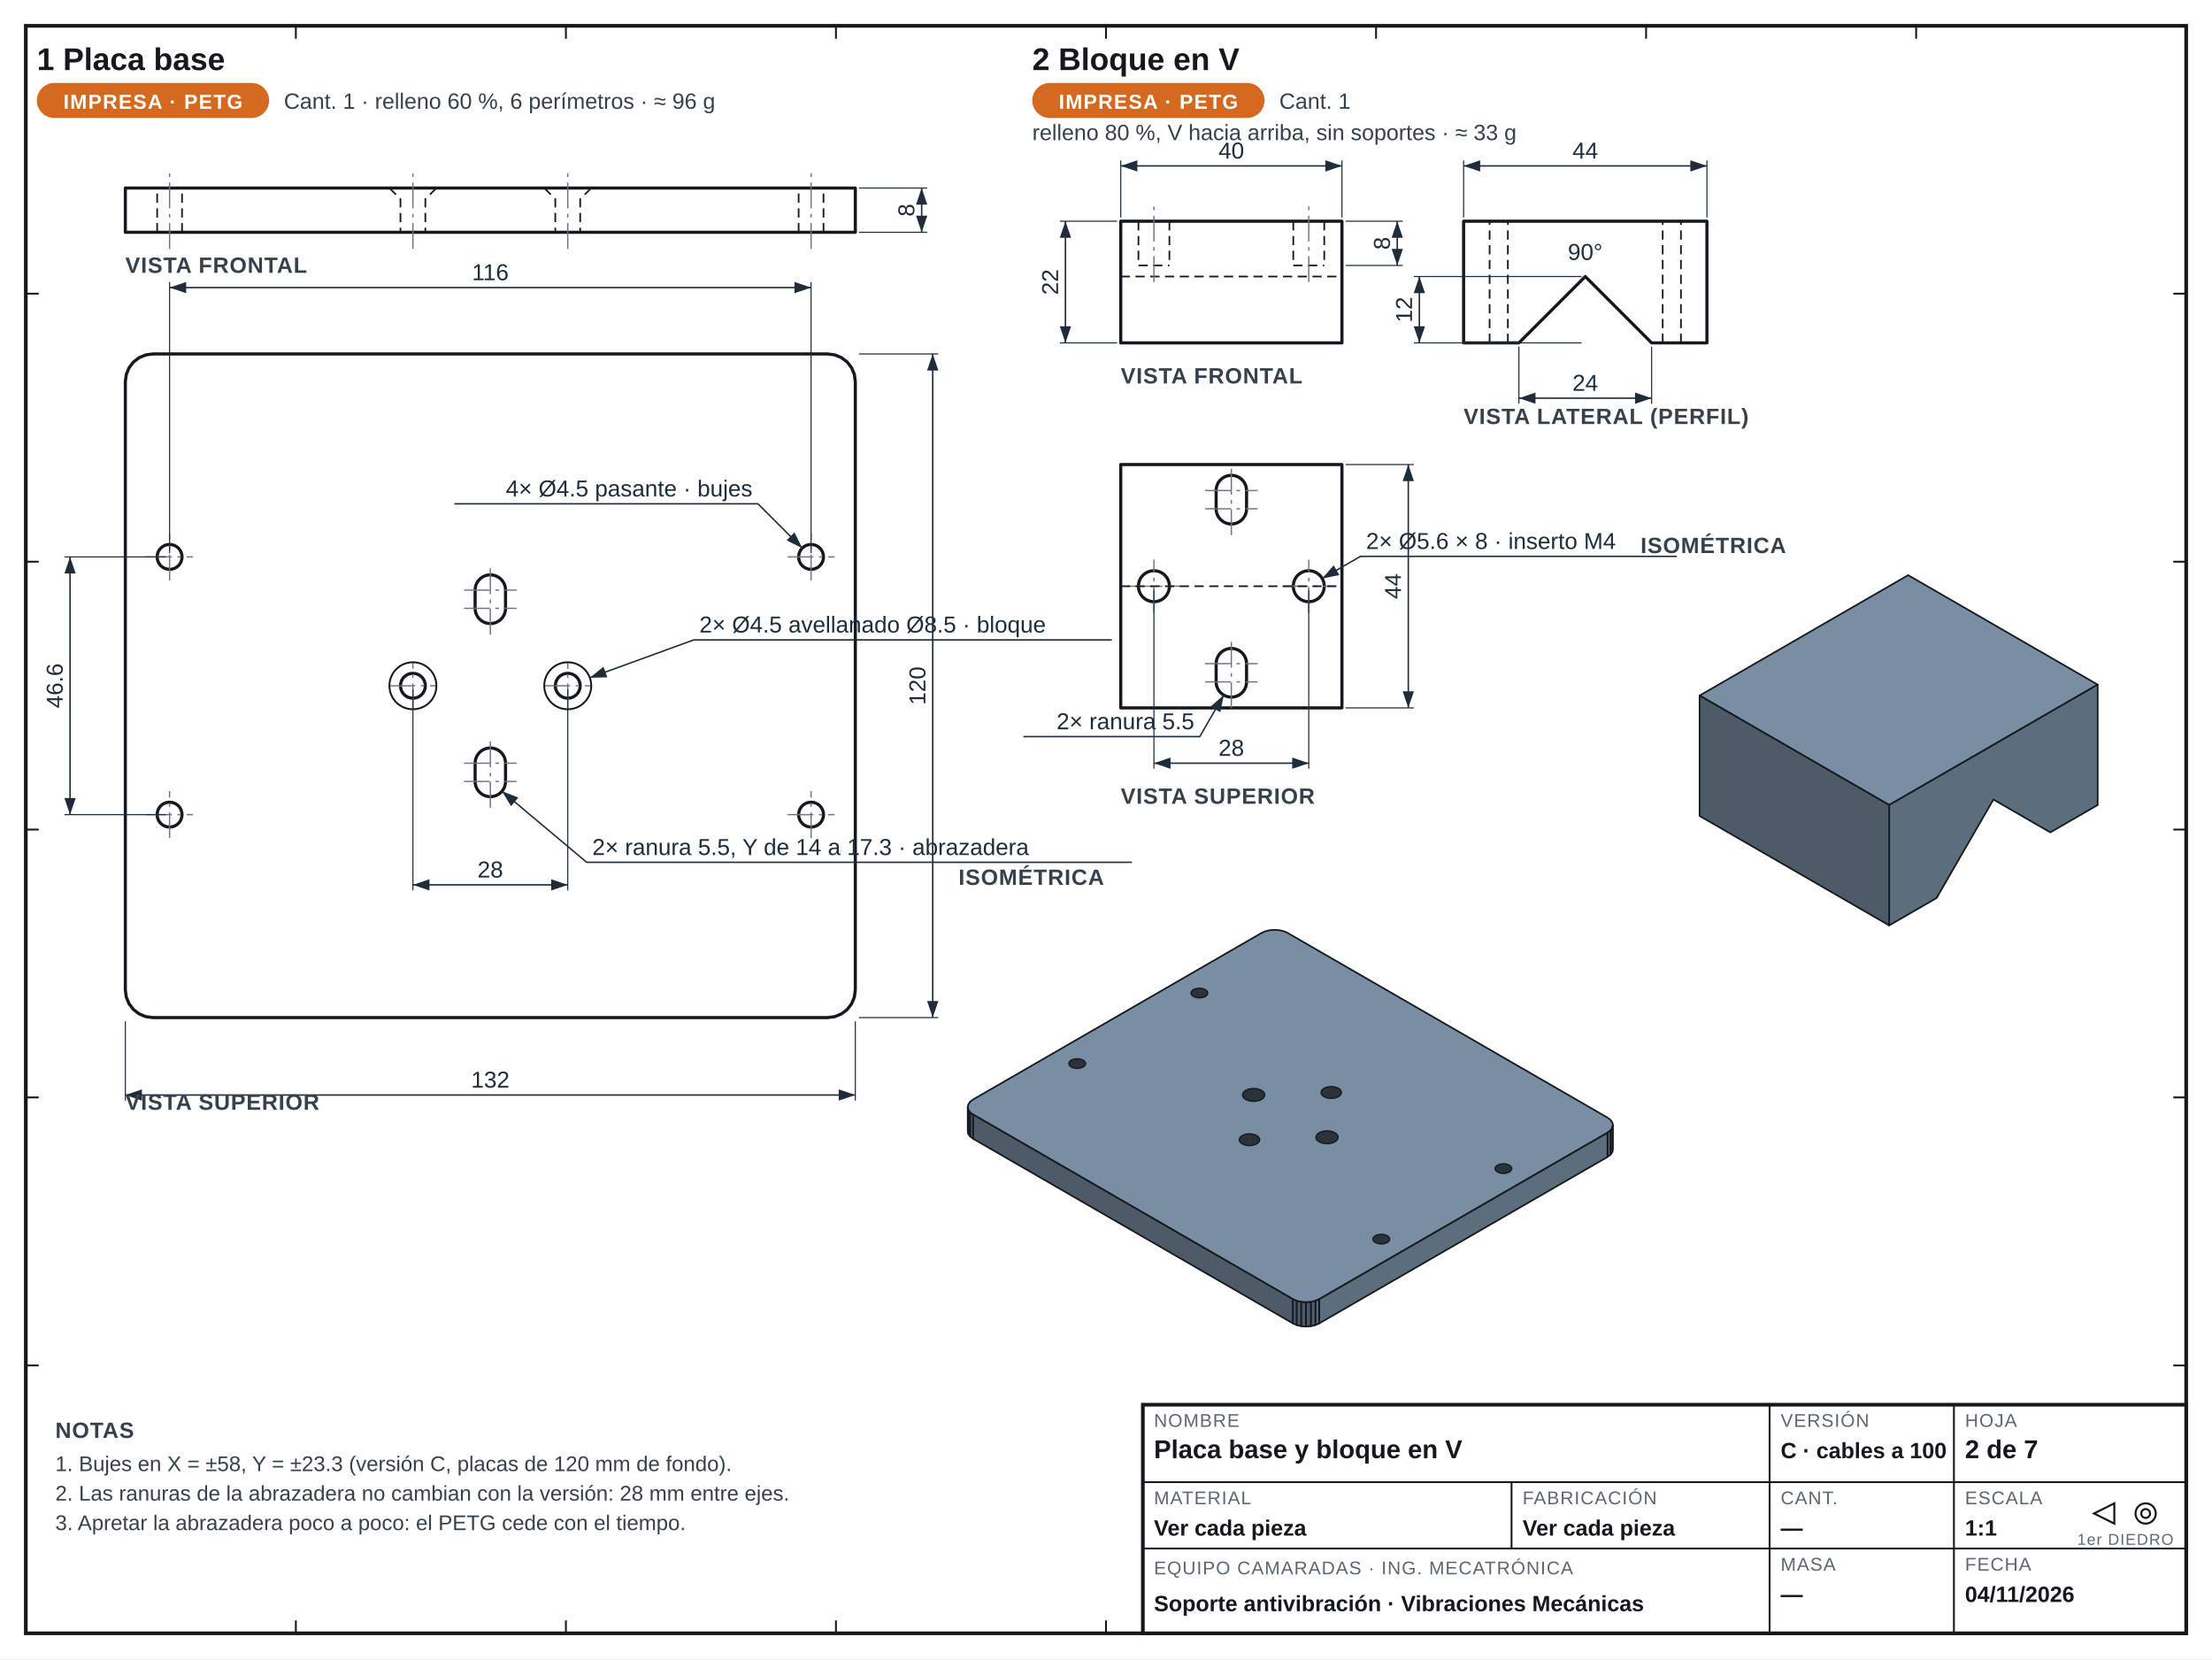
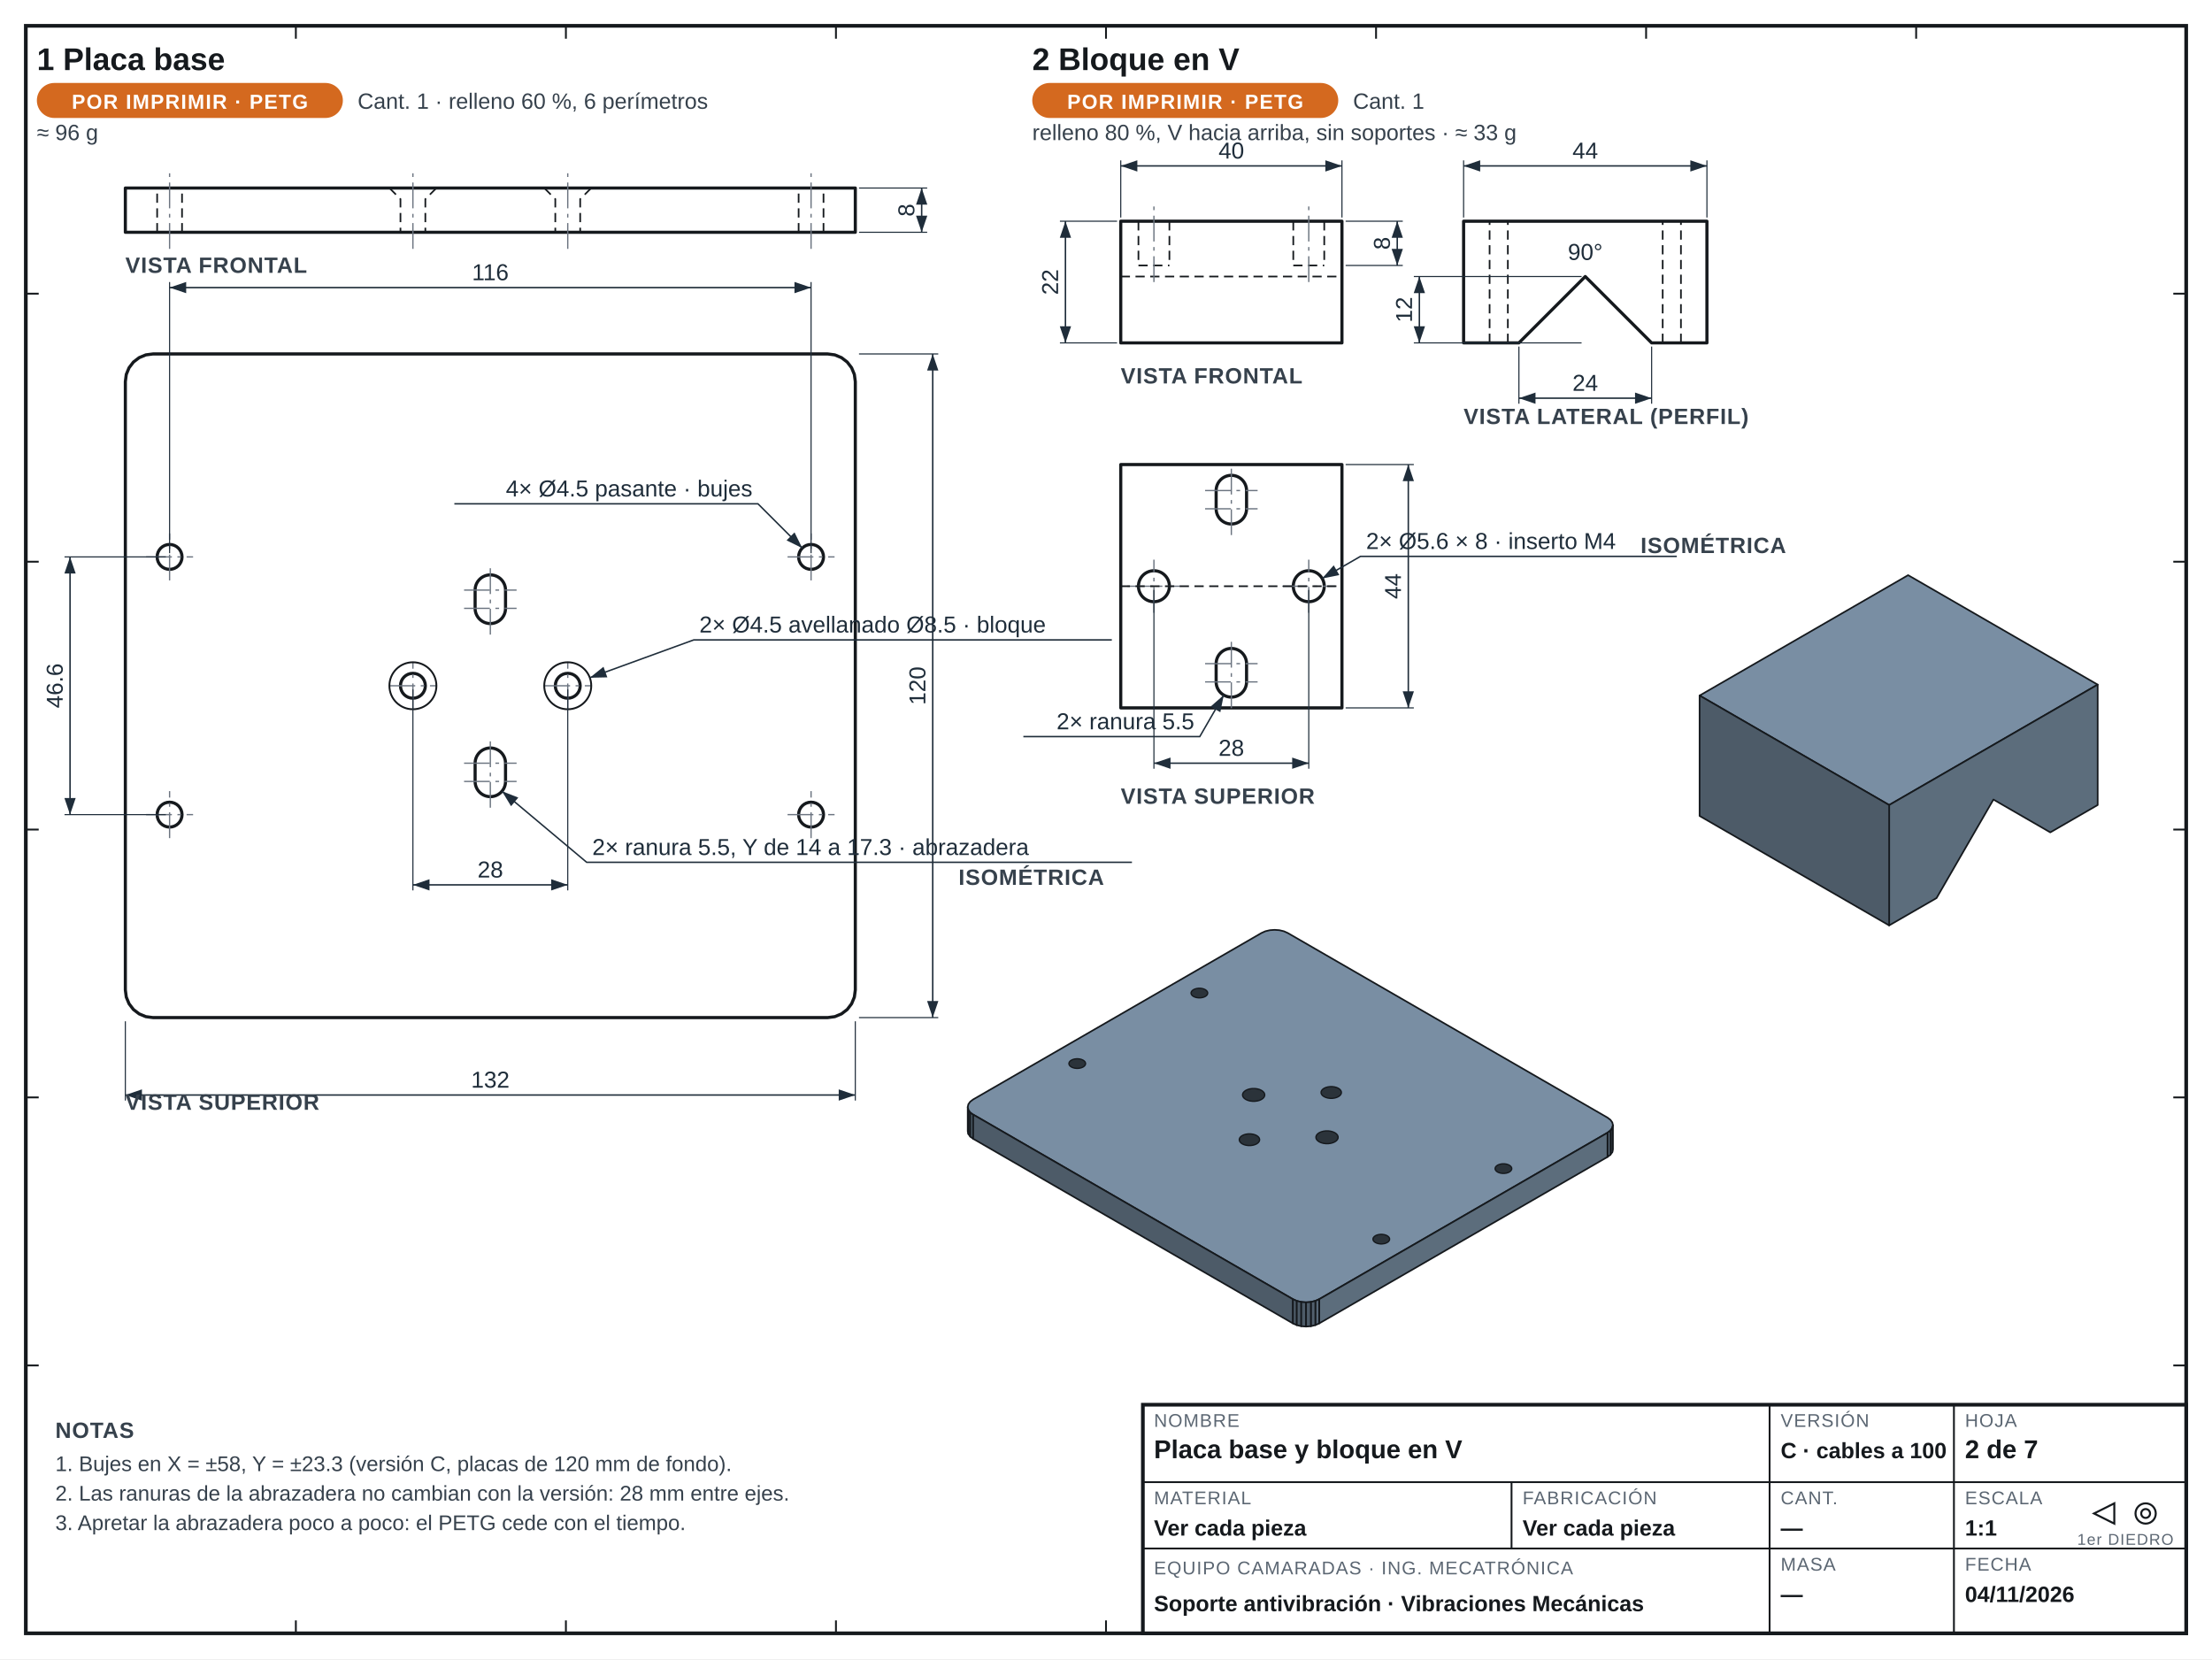
<svg xmlns="http://www.w3.org/2000/svg" viewBox="0 0 1200 900" width="1200" height="900">
  <style>
.o{fill:none;stroke:#15191d;stroke-width:1.7;stroke-linejoin:round;stroke-linecap:round}
.of{fill:#ffffff;stroke:#15191d;stroke-width:1.7;stroke-linejoin:round}
.t{fill:none;stroke:#15191d;stroke-width:1}
.h{fill:none;stroke:#15191d;stroke-width:0.9;stroke-dasharray:5 3}
.c{fill:none;stroke:#6b7480;stroke-width:0.7;stroke-dasharray:14 3 2 3}
.ph{fill:none;stroke:#7b8590;stroke-width:1;stroke-dasharray:7 4}
.d{fill:none;stroke:#1f2d3a;stroke-width:0.8}
.x{fill:none;stroke:#1f2d3a;stroke-width:0.6}
.sec{fill:url(#rayado);stroke:#15191d;stroke-width:1.5}
.rub{fill:#3a3f44;stroke:#15191d;stroke-width:1.3}
.stl{fill:#c9d0d6;stroke:#15191d;stroke-width:1.3}
text{font-family:'Century Gothic','Segoe UI',Arial,sans-serif;fill:#15191d}
.dt{font-size:12.5px;fill:#1f2d3a}
.nt{font-size:11.5px;fill:#36414c}
.vt{font-size:12px;font-weight:700;letter-spacing:.4px;fill:#36414c}
.hd{font-size:17px;font-weight:700}
.sb{font-size:12px;fill:#36414c}
.tb{font-size:10px;fill:#5b6672;letter-spacing:.5px}
.tv{font-size:14px;font-weight:700}
.tvs{font-size:12px;font-weight:600}
</style>
  <defs>
    <marker id="fl" viewBox="0 0 10 10" refX="10" refY="5" markerWidth="9" markerHeight="9" markerUnits="userSpaceOnUse" orient="auto-start-reverse">
      <path d="M0,1.6 L10,5 L0,8.4 z" fill="#1f2d3a" />
    </marker>
    <pattern id="rayado" width="6" height="6" patternUnits="userSpaceOnUse" patternTransform="rotate(45)">
      <rect width="6" height="6" fill="#fff" />
      <line x1="0" y1="0" x2="0" y2="6" stroke="#15191d" stroke-width="0.8" />
    </pattern>
  </defs>
  <rect x="0" y="0" width="1200" height="900" fill="#ffffff" />
  <rect x="14" y="14" width="1172" height="872" fill="none" stroke="#15191d" stroke-width="2" />
  <line x1="160.5" y1="14" x2="160.5" y2="21" stroke="#15191d" stroke-width="1" />
  <line x1="160.5" y1="886" x2="160.5" y2="879" stroke="#15191d" stroke-width="1" />
  <line x1="307.0" y1="14" x2="307.0" y2="21" stroke="#15191d" stroke-width="1" />
  <line x1="307.0" y1="886" x2="307.0" y2="879" stroke="#15191d" stroke-width="1" />
  <line x1="453.5" y1="14" x2="453.5" y2="21" stroke="#15191d" stroke-width="1" />
  <line x1="453.5" y1="886" x2="453.5" y2="879" stroke="#15191d" stroke-width="1" />
  <line x1="600.0" y1="14" x2="600.0" y2="21" stroke="#15191d" stroke-width="1" />
  <line x1="600.0" y1="886" x2="600.0" y2="879" stroke="#15191d" stroke-width="1" />
  <line x1="746.5" y1="14" x2="746.5" y2="21" stroke="#15191d" stroke-width="1" />
  <line x1="746.5" y1="886" x2="746.5" y2="879" stroke="#15191d" stroke-width="1" />
  <line x1="893.0" y1="14" x2="893.0" y2="21" stroke="#15191d" stroke-width="1" />
  <line x1="893.0" y1="886" x2="893.0" y2="879" stroke="#15191d" stroke-width="1" />
  <line x1="1039.5" y1="14" x2="1039.5" y2="21" stroke="#15191d" stroke-width="1" />
  <line x1="1039.5" y1="886" x2="1039.5" y2="879" stroke="#15191d" stroke-width="1" />
  <line x1="14" y1="159.3" x2="21" y2="159.3" stroke="#15191d" stroke-width="1" />
  <line x1="1186" y1="159.3" x2="1179" y2="159.3" stroke="#15191d" stroke-width="1" />
  <line x1="14" y1="304.7" x2="21" y2="304.7" stroke="#15191d" stroke-width="1" />
  <line x1="1186" y1="304.7" x2="1179" y2="304.7" stroke="#15191d" stroke-width="1" />
  <line x1="14" y1="450.0" x2="21" y2="450.0" stroke="#15191d" stroke-width="1" />
  <line x1="1186" y1="450.0" x2="1179" y2="450.0" stroke="#15191d" stroke-width="1" />
  <line x1="14" y1="595.3" x2="21" y2="595.3" stroke="#15191d" stroke-width="1" />
  <line x1="1186" y1="595.3" x2="1179" y2="595.3" stroke="#15191d" stroke-width="1" />
  <line x1="14" y1="740.7" x2="21" y2="740.7" stroke="#15191d" stroke-width="1" />
  <line x1="1186" y1="740.7" x2="1179" y2="740.7" stroke="#15191d" stroke-width="1" />
  <text x="20.0" y="38.0" class="hd" text-anchor="start">1  Placa base</text>
-   <rect x="20.0" y="45.0" width="126.0" height="19" rx="9.5" fill="#d4691f" />
-   <text x="83.0" y="59.0" style="font-size:11px;font-weight:700;fill:#fff;letter-spacing:.6px" text-anchor="middle">IMPRESA · PETG</text>
-   <text x="154.0" y="59.0" class="sb" text-anchor="start">Cant. 1 · relleno 60 %, 6 perímetros · ≈ 96 g</text>
+   <rect x="20.0" y="45.0" width="166.0" height="19" rx="9.5" fill="#d4691f" />
+   <text x="103.0" y="59.0" style="font-size:11px;font-weight:700;fill:#fff;letter-spacing:.6px" text-anchor="middle">POR IMPRIMIR · PETG</text>
+   <text x="194.0" y="59.0" class="sb" text-anchor="start">Cant. 1 · relleno 60 %, 6 perímetros</text>
+   <text x="20.0" y="76.0" class="sb" text-anchor="start">≈ 96 g</text>
  <rect x="68.00" y="102.00" width="396.00" height="24.00" rx="0.00" class="o" />
  <line x1="85.25" y1="126.00" x2="85.25" y2="102.00" class="h" />
  <line x1="98.75" y1="126.00" x2="98.75" y2="102.00" class="h" />
  <line x1="92.00" y1="135.00" x2="92.00" y2="93.00" class="c" />
  <line x1="433.25" y1="126.00" x2="433.25" y2="102.00" class="h" />
  <line x1="446.75" y1="126.00" x2="446.75" y2="102.00" class="h" />
  <line x1="440.00" y1="135.00" x2="440.00" y2="93.00" class="c" />
  <polyline points="211.25,102.00 217.25,108.00 217.25,126.00" class="h" />
  <polyline points="236.75,102.00 230.75,108.00 230.75,126.00" class="h" />
  <line x1="224.00" y1="135.00" x2="224.00" y2="93.00" class="c" />
  <polyline points="295.25,102.00 301.25,108.00 301.25,126.00" class="h" />
  <polyline points="320.75,102.00 314.75,108.00 314.75,126.00" class="h" />
  <line x1="308.00" y1="135.00" x2="308.00" y2="93.00" class="c" />
  <line x1="466.00" y1="126.00" x2="503.00" y2="126.00" class="x" />
  <line x1="466.00" y1="102.00" x2="503.00" y2="102.00" class="x" />
  <line x1="500.00" y1="126.00" x2="500.00" y2="102.00" class="d" marker-start="url(#fl)" marker-end="url(#fl)" />
  <text x="496.0" y="114.0" class="dt" text-anchor="middle" transform="rotate(-90 496.0 114.0)">8</text>
  <text x="68.0" y="148.0" class="vt" text-anchor="start">VISTA FRONTAL</text>
  <polygon points="464.00,207.00 463.49,203.12 461.99,199.50 459.61,196.39 456.50,194.01 452.88,192.51 449.00,192.00 83.00,192.00 79.12,192.51 75.50,194.01 72.39,196.39 70.01,199.50 68.51,203.12 68.00,207.00 68.00,537.00 68.51,540.88 70.01,544.50 72.39,547.61 75.50,549.99 79.12,551.49 83.00,552.00 449.00,552.00 452.88,551.49 456.50,549.99 459.61,547.61 461.99,544.50 463.49,540.88 464.00,537.00" class="o" />
  <circle cx="92.00" cy="441.90" r="6.75" class="o" />
  <line x1="79.25" y1="441.90" x2="104.75" y2="441.90" class="c" />
  <line x1="92.00" y1="454.65" x2="92.00" y2="429.15" class="c" />
  <circle cx="92.00" cy="302.10" r="6.75" class="o" />
  <line x1="79.25" y1="302.10" x2="104.75" y2="302.10" class="c" />
  <line x1="92.00" y1="314.85" x2="92.00" y2="289.35" class="c" />
  <circle cx="440.00" cy="441.90" r="6.75" class="o" />
  <line x1="427.25" y1="441.90" x2="452.75" y2="441.90" class="c" />
  <line x1="440.00" y1="454.65" x2="440.00" y2="429.15" class="c" />
  <circle cx="440.00" cy="302.10" r="6.75" class="o" />
  <line x1="427.25" y1="302.10" x2="452.75" y2="302.10" class="c" />
  <line x1="440.00" y1="314.85" x2="440.00" y2="289.35" class="c" />
  <circle cx="224.00" cy="372.00" r="6.75" class="o" />
  <line x1="211.25" y1="372.00" x2="236.75" y2="372.00" class="c" />
  <line x1="224.00" y1="384.75" x2="224.00" y2="359.25" class="c" />
  <circle cx="224.00" cy="372.00" r="12.75" class="t" />
  <circle cx="308.00" cy="372.00" r="6.75" class="o" />
  <line x1="295.25" y1="372.00" x2="320.75" y2="372.00" class="c" />
  <line x1="308.00" y1="384.75" x2="308.00" y2="359.25" class="c" />
  <circle cx="308.00" cy="372.00" r="12.75" class="t" />
  <path d="M274.25 330.00 L274.25 320.10 A8.25 8.25 0 0 0 257.75 320.10 L257.75 330.00 A8.25 8.25 0 0 0 274.25 330.00 Z" class="o" />
  <line x1="266.00" y1="344.25" x2="266.00" y2="305.85" class="c" />
  <line x1="251.75" y1="330.00" x2="280.25" y2="330.00" class="c" />
  <line x1="251.75" y1="320.10" x2="280.25" y2="320.10" class="c" />
  <path d="M257.75 414.00 L257.75 423.90 A8.25 8.25 0 0 0 274.25 423.90 L274.25 414.00 A8.25 8.25 0 0 0 257.75 414.00 Z" class="o" />
  <line x1="266.00" y1="438.15" x2="266.00" y2="399.75" class="c" />
  <line x1="251.75" y1="414.00" x2="280.25" y2="414.00" class="c" />
  <line x1="251.75" y1="423.90" x2="280.25" y2="423.90" class="c" />
  <line x1="92.00" y1="300.10" x2="92.00" y2="153.00" class="x" />
  <line x1="440.00" y1="300.10" x2="440.00" y2="153.00" class="x" />
  <line x1="92.00" y1="156.00" x2="440.00" y2="156.00" class="d" marker-start="url(#fl)" marker-end="url(#fl)" />
  <text x="266.0" y="152.0" class="dt" text-anchor="middle">116</text>
  <line x1="68.00" y1="554.00" x2="68.00" y2="597.00" class="x" />
  <line x1="464.00" y1="554.00" x2="464.00" y2="597.00" class="x" />
  <line x1="68.00" y1="594.00" x2="464.00" y2="594.00" class="d" marker-start="url(#fl)" marker-end="url(#fl)" />
  <text x="266.0" y="590.0" class="dt" text-anchor="middle">132</text>
  <line x1="90.00" y1="441.90" x2="35.00" y2="441.90" class="x" />
  <line x1="90.00" y1="302.10" x2="35.00" y2="302.10" class="x" />
  <line x1="38.00" y1="441.90" x2="38.00" y2="302.10" class="d" marker-start="url(#fl)" marker-end="url(#fl)" />
  <text x="34.0" y="372.0" class="dt" text-anchor="middle" transform="rotate(-90 34.0 372.0)">46.6</text>
  <line x1="466.00" y1="552.00" x2="509.00" y2="552.00" class="x" />
  <line x1="466.00" y1="192.00" x2="509.00" y2="192.00" class="x" />
  <line x1="506.00" y1="552.00" x2="506.00" y2="192.00" class="d" marker-start="url(#fl)" marker-end="url(#fl)" />
  <text x="502.0" y="372.0" class="dt" text-anchor="middle" transform="rotate(-90 502.0 372.0)">120</text>
  <line x1="224.00" y1="374.00" x2="224.00" y2="483.00" class="x" />
  <line x1="308.00" y1="374.00" x2="308.00" y2="483.00" class="x" />
  <line x1="224.00" y1="480.00" x2="308.00" y2="480.00" class="d" marker-start="url(#fl)" marker-end="url(#fl)" />
  <text x="266.0" y="476.0" class="dt" text-anchor="middle">28</text>
  <polyline points="435.23,297.33 411.19,273.29 246.49,273.29" class="d" marker-start="url(#fl)" />
  <text x="408.2" y="269.3" class="dt" text-anchor="end">4× Ø4.5 pasante · bujes</text>
  <polyline points="319.98,367.64 376.36,347.12 603.16,347.12" class="d" marker-start="url(#fl)" />
  <text x="379.4" y="343.1" class="dt" text-anchor="start">2× Ø4.5 avellanado Ø8.5 · bloque</text>
  <polyline points="272.32,429.20 318.28,467.77 614.08,467.77" class="d" marker-start="url(#fl)" />
  <text x="321.3" y="463.8" class="dt" text-anchor="start">2× ranura 5.5, Y de 14 a 17.3 · abrazadera</text>
  <text x="68.0" y="602.0" class="vt" text-anchor="start">VISTA SUPERIOR</text>
  <text x="520.0" y="480.0" class="vt" text-anchor="start">ISOMÉTRICA</text>
  <g>
    <polygon points="525.00,613.64 525.34,615.14 525.34,602.01 525.00,600.51" fill="#4d5b68" stroke="#15191d" stroke-width="0.9" stroke-linejoin="round" />
    <polygon points="525.34,615.14 526.35,616.54 526.35,603.41 525.34,602.01" fill="#4d5b68" stroke="#15191d" stroke-width="0.9" stroke-linejoin="round" />
    <polygon points="526.35,616.54 527.94,617.75 527.94,604.61 526.35,603.41" fill="#4d5b68" stroke="#15191d" stroke-width="0.9" stroke-linejoin="round" />
    <polygon points="872.06,614.46 873.65,613.26 874.66,611.86 875.00,610.36 874.66,608.86 873.65,607.46 872.06,606.25 698.58,506.10 696.50,505.17 694.07,504.59 691.47,504.40 688.87,504.59 686.44,505.17 684.36,506.10 527.94,596.40 526.35,597.60 525.34,599.00 525.00,600.51 525.34,602.01 526.35,603.41 527.94,604.61 701.42,704.77 703.50,705.69 705.93,706.27 708.53,706.47 711.13,706.27 713.56,705.69 715.64,704.77" fill="#798ea3" stroke="#15191d" stroke-width="0.9" stroke-linejoin="round" />
    <polygon points="587.60,578.79 588.23,578.33 588.67,577.81 588.89,577.24 588.89,576.65 588.67,576.08 588.23,575.56 587.60,575.10 586.80,574.73 585.89,574.48 584.90,574.35 583.89,574.35 582.90,574.48 581.99,574.73 581.20,575.10 580.56,575.56 580.13,576.08 579.90,576.65 579.90,577.24 580.13,577.81 580.56,578.33 581.20,578.79 581.99,579.16 582.90,579.41 583.89,579.54 584.90,579.54 585.89,579.41 586.80,579.16" fill="#2b333a" stroke="#15191d" stroke-width="0.7" />
    <polygon points="653.86,540.54 654.49,540.08 654.93,539.55 655.15,538.98 655.15,538.40 654.93,537.83 654.49,537.30 653.86,536.84 653.07,536.48 652.15,536.22 651.17,536.09 650.15,536.09 649.16,536.22 648.25,536.48 647.46,536.84 646.83,537.30 646.39,537.83 646.16,538.40 646.16,538.98 646.39,539.55 646.83,540.08 647.46,540.54 648.25,540.90 649.16,541.15 650.15,541.28 651.17,541.28 652.15,541.15 653.07,540.90" fill="#2b333a" stroke="#15191d" stroke-width="0.7" />
    <polygon points="752.54,674.02 753.17,673.57 753.61,673.04 753.84,672.47 753.84,671.88 753.61,671.31 753.17,670.79 752.54,670.33 751.75,669.96 750.84,669.71 749.85,669.58 748.83,669.58 747.85,669.71 746.93,669.96 746.14,670.33 745.51,670.79 745.07,671.31 744.85,671.88 744.85,672.47 745.07,673.04 745.51,673.57 746.14,674.02 746.93,674.39 747.85,674.64 748.83,674.77 749.85,674.77 750.84,674.64 751.75,674.39" fill="#2b333a" stroke="#15191d" stroke-width="0.7" />
    <polygon points="818.80,635.77 819.44,635.31 819.87,634.78 820.10,634.21 820.10,633.63 819.87,633.06 819.44,632.53 818.80,632.07 818.01,631.71 817.10,631.45 816.11,631.32 815.10,631.32 814.11,631.45 813.20,631.71 812.40,632.07 811.77,632.53 811.33,633.06 811.11,633.63 811.11,634.21 811.33,634.78 811.77,635.31 812.40,635.77 813.20,636.13 814.11,636.39 815.10,636.52 816.11,636.52 817.10,636.39 818.01,636.13" fill="#2b333a" stroke="#15191d" stroke-width="0.7" />
    <polygon points="684.36,596.40 685.20,595.79 685.79,595.09 686.09,594.33 686.09,593.55 685.79,592.79 685.20,592.09 684.36,591.48 683.30,590.99 682.09,590.65 680.77,590.48 679.42,590.48 678.10,590.65 676.88,590.99 675.83,591.48 674.98,592.09 674.40,592.79 674.10,593.55 674.10,594.33 674.40,595.09 674.98,595.79 675.83,596.40 676.88,596.89 678.10,597.23 679.42,597.40 680.77,597.40 682.09,597.23 683.30,596.89" fill="#2b333a" stroke="#15191d" stroke-width="0.7" />
    <polygon points="724.17,619.39 725.02,618.78 725.60,618.08 725.90,617.32 725.90,616.54 725.60,615.78 725.02,615.07 724.17,614.46 723.12,613.98 721.90,613.64 720.58,613.46 719.23,613.46 717.91,613.64 716.70,613.98 715.64,614.46 714.80,615.07 714.21,615.78 713.91,616.54 713.91,617.32 714.21,618.08 714.80,618.78 715.64,619.39 716.70,619.87 717.91,620.21 719.23,620.39 720.58,620.39 721.90,620.21 723.12,619.87" fill="#2b333a" stroke="#15191d" stroke-width="0.7" />
    <polygon points="726.09,594.88 726.86,594.32 727.40,593.68 727.68,592.98 727.68,592.27 727.40,591.57 726.86,590.93 726.09,590.37 725.12,589.92 724.01,589.61 722.80,589.45 721.56,589.45 720.36,589.61 719.24,589.92 718.27,590.37 717.50,590.93 716.96,591.57 716.69,592.27 716.69,592.98 716.96,593.68 717.50,594.32 718.27,594.88 719.24,595.33 720.36,595.64 721.56,595.80 722.80,595.80 724.01,595.64 725.12,595.33" fill="#2b333a" stroke="#15191d" stroke-width="0.7" />
    <polygon points="681.73,620.50 682.50,619.94 683.04,619.29 683.31,618.60 683.31,617.88 683.04,617.18 682.50,616.54 681.73,615.98 680.76,615.54 679.64,615.23 678.44,615.07 677.20,615.07 675.99,615.23 674.88,615.54 673.91,615.98 673.14,616.54 672.60,617.18 672.32,617.88 672.32,618.60 672.60,619.29 673.14,619.94 673.91,620.50 674.88,620.94 675.99,621.25 677.20,621.41 678.44,621.41 679.64,621.25 680.76,620.94" fill="#2b333a" stroke="#15191d" stroke-width="0.7" />
    <polygon points="874.66,625.00 875.00,623.49 875.00,610.36 874.66,611.86" fill="#687a8c" stroke="#15191d" stroke-width="0.9" stroke-linejoin="round" />
    <polygon points="873.65,626.40 874.66,625.00 874.66,611.86 873.65,613.26" fill="#647687" stroke="#15191d" stroke-width="0.9" stroke-linejoin="round" />
    <polygon points="872.06,627.60 873.65,626.40 873.65,613.26 872.06,614.46" fill="#5f7080" stroke="#15191d" stroke-width="0.9" stroke-linejoin="round" />
    <polygon points="527.94,617.75 701.42,717.90 701.42,704.77 527.94,604.61" fill="#4d5b68" stroke="#15191d" stroke-width="0.9" stroke-linejoin="round" />
    <polygon points="715.64,717.90 872.06,627.60 872.06,614.46 715.64,704.77" fill="#5c6d7c" stroke="#15191d" stroke-width="0.9" stroke-linejoin="round" />
    <polygon points="701.42,717.90 703.50,718.83 703.50,705.69 701.42,704.77" fill="#4d5b68" stroke="#15191d" stroke-width="0.9" stroke-linejoin="round" />
    <polygon points="713.56,718.83 715.64,717.90 715.64,704.77 713.56,705.69" fill="#596978" stroke="#15191d" stroke-width="0.9" stroke-linejoin="round" />
    <polygon points="703.50,718.83 705.93,719.41 705.93,706.27 703.50,705.69" fill="#4d5b68" stroke="#15191d" stroke-width="0.9" stroke-linejoin="round" />
    <polygon points="711.13,719.41 713.56,718.83 713.56,705.69 711.13,706.27" fill="#52606e" stroke="#15191d" stroke-width="0.9" stroke-linejoin="round" />
    <polygon points="705.93,719.41 708.53,719.60 708.53,706.47 705.93,706.27" fill="#4d5b68" stroke="#15191d" stroke-width="0.9" stroke-linejoin="round" />
    <polygon points="708.53,719.60 711.13,719.41 711.13,706.27 708.53,706.47" fill="#4d5b68" stroke="#15191d" stroke-width="0.9" stroke-linejoin="round" />
  </g>
  <text x="560.0" y="38.0" class="hd" text-anchor="start">2  Bloque en V</text>
-   <rect x="560.0" y="45.0" width="126.0" height="19" rx="9.5" fill="#d4691f" />
-   <text x="623.0" y="59.0" style="font-size:11px;font-weight:700;fill:#fff;letter-spacing:.6px" text-anchor="middle">IMPRESA · PETG</text>
-   <text x="694.0" y="59.0" class="sb" text-anchor="start">Cant. 1</text>
+   <rect x="560.0" y="45.0" width="166.0" height="19" rx="9.5" fill="#d4691f" />
+   <text x="643.0" y="59.0" style="font-size:11px;font-weight:700;fill:#fff;letter-spacing:.6px" text-anchor="middle">POR IMPRIMIR · PETG</text>
+   <text x="734.0" y="59.0" class="sb" text-anchor="start">Cant. 1</text>
  <text x="560.0" y="76.0" class="sb" text-anchor="start">relleno 80 %, V hacia arriba, sin soportes · ≈ 33 g</text>
  <rect x="608.00" y="120.00" width="120.00" height="66.00" rx="0.00" class="o" />
  <line x1="608.00" y1="150.00" x2="728.00" y2="150.00" class="h" />
  <line x1="617.60" y1="120.00" x2="617.60" y2="144.00" class="h" />
  <line x1="634.40" y1="120.00" x2="634.40" y2="144.00" class="h" />
  <line x1="617.60" y1="144.00" x2="634.40" y2="144.00" class="h" />
  <line x1="626.00" y1="153.00" x2="626.00" y2="111.00" class="c" />
  <line x1="701.60" y1="120.00" x2="701.60" y2="144.00" class="h" />
  <line x1="718.40" y1="120.00" x2="718.40" y2="144.00" class="h" />
  <line x1="701.60" y1="144.00" x2="718.40" y2="144.00" class="h" />
  <line x1="710.00" y1="153.00" x2="710.00" y2="111.00" class="c" />
  <line x1="608.00" y1="118.00" x2="608.00" y2="87.00" class="x" />
  <line x1="728.00" y1="118.00" x2="728.00" y2="87.00" class="x" />
  <line x1="608.00" y1="90.00" x2="728.00" y2="90.00" class="d" marker-start="url(#fl)" marker-end="url(#fl)" />
  <text x="668.0" y="86.0" class="dt" text-anchor="middle">40</text>
  <line x1="606.00" y1="186.00" x2="575.00" y2="186.00" class="x" />
  <line x1="606.00" y1="120.00" x2="575.00" y2="120.00" class="x" />
  <line x1="578.00" y1="186.00" x2="578.00" y2="120.00" class="d" marker-start="url(#fl)" marker-end="url(#fl)" />
  <text x="574.0" y="153.0" class="dt" text-anchor="middle" transform="rotate(-90 574.0 153.0)">22</text>
  <line x1="730.00" y1="144.00" x2="761.00" y2="144.00" class="x" />
  <line x1="730.00" y1="120.00" x2="761.00" y2="120.00" class="x" />
  <line x1="758.00" y1="144.00" x2="758.00" y2="120.00" class="d" marker-start="url(#fl)" marker-end="url(#fl)" />
  <text x="754.0" y="132.0" class="dt" text-anchor="middle" transform="rotate(-90 754.0 132.0)">8</text>
  <text x="608.0" y="208.0" class="vt" text-anchor="start">VISTA FRONTAL</text>
  <rect x="608.00" y="252.00" width="120.00" height="132.00" rx="0.00" class="o" />
  <circle cx="626.00" cy="318.00" r="8.40" class="o" />
  <line x1="611.60" y1="318.00" x2="640.40" y2="318.00" class="c" />
  <line x1="626.00" y1="332.40" x2="626.00" y2="303.60" class="c" />
  <circle cx="710.00" cy="318.00" r="8.40" class="o" />
  <line x1="695.60" y1="318.00" x2="724.40" y2="318.00" class="c" />
  <line x1="710.00" y1="332.40" x2="710.00" y2="303.60" class="c" />
  <path d="M676.25 276.00 L676.25 266.10 A8.25 8.25 0 0 0 659.75 266.10 L659.75 276.00 A8.25 8.25 0 0 0 676.25 276.00 Z" class="o" />
  <line x1="668.00" y1="290.25" x2="668.00" y2="251.85" class="c" />
  <line x1="653.75" y1="276.00" x2="682.25" y2="276.00" class="c" />
  <line x1="653.75" y1="266.10" x2="682.25" y2="266.10" class="c" />
  <path d="M659.75 360.00 L659.75 369.90 A8.25 8.25 0 0 0 676.25 369.90 L676.25 360.00 A8.25 8.25 0 0 0 659.75 360.00 Z" class="o" />
  <line x1="668.00" y1="384.15" x2="668.00" y2="345.75" class="c" />
  <line x1="653.75" y1="360.00" x2="682.25" y2="360.00" class="c" />
  <line x1="653.75" y1="369.90" x2="682.25" y2="369.90" class="c" />
  <line x1="608.00" y1="318.00" x2="728.00" y2="318.00" class="h" />
  <line x1="626.00" y1="320.00" x2="626.00" y2="417.00" class="x" />
  <line x1="710.00" y1="320.00" x2="710.00" y2="417.00" class="x" />
  <line x1="626.00" y1="414.00" x2="710.00" y2="414.00" class="d" marker-start="url(#fl)" marker-end="url(#fl)" />
  <text x="668.0" y="410.0" class="dt" text-anchor="middle">28</text>
  <line x1="730.00" y1="384.00" x2="767.00" y2="384.00" class="x" />
  <line x1="730.00" y1="252.00" x2="767.00" y2="252.00" class="x" />
  <line x1="764.00" y1="384.00" x2="764.00" y2="252.00" class="d" marker-start="url(#fl)" marker-end="url(#fl)" />
  <text x="760.0" y="318.0" class="dt" text-anchor="middle" transform="rotate(-90 760.0 318.0)">44</text>
  <polyline points="717.27,313.80 738.06,301.80 909.66,301.80" class="d" marker-start="url(#fl)" />
  <text x="741.1" y="297.8" class="dt" text-anchor="start">2× Ø5.6 × 8 · inserto M4</text>
  <polyline points="663.88,377.04 650.88,399.56 555.17,399.56" class="d" marker-start="url(#fl)" />
  <text x="647.9" y="395.6" class="dt" text-anchor="end">2× ranura 5.5</text>
  <text x="608.0" y="436.0" class="vt" text-anchor="start">VISTA SUPERIOR</text>
  <polygon points="794.00,186.00 824.00,186.00 860.00,150.00 896.00,186.00 926.00,186.00 926.00,120.00 794.00,120.00" class="o" />
  <line x1="818.00" y1="186.00" x2="818.00" y2="120.00" class="h" />
  <line x1="902.00" y1="186.00" x2="902.00" y2="120.00" class="h" />
  <line x1="808.10" y1="186.00" x2="808.10" y2="120.00" class="h" />
  <line x1="911.90" y1="186.00" x2="911.90" y2="120.00" class="h" />
  <line x1="824.00" y1="188.00" x2="824.00" y2="219.00" class="x" />
  <line x1="896.00" y1="188.00" x2="896.00" y2="219.00" class="x" />
  <line x1="824.00" y1="216.00" x2="896.00" y2="216.00" class="d" marker-start="url(#fl)" marker-end="url(#fl)" />
  <text x="860.0" y="212.0" class="dt" text-anchor="middle">24</text>
  <line x1="794.00" y1="118.00" x2="794.00" y2="87.00" class="x" />
  <line x1="926.00" y1="118.00" x2="926.00" y2="87.00" class="x" />
  <line x1="794.00" y1="90.00" x2="926.00" y2="90.00" class="d" marker-start="url(#fl)" marker-end="url(#fl)" />
  <text x="860.0" y="86.0" class="dt" text-anchor="middle">44</text>
  <line x1="858.00" y1="186.00" x2="767.00" y2="186.00" class="x" />
  <line x1="858.00" y1="150.00" x2="767.00" y2="150.00" class="x" />
  <line x1="770.00" y1="186.00" x2="770.00" y2="150.00" class="d" marker-start="url(#fl)" marker-end="url(#fl)" />
  <text x="766.0" y="168.0" class="dt" text-anchor="middle" transform="rotate(-90 766.0 168.0)">12</text>
  <text x="860.0" y="141.0" class="dt" text-anchor="middle">90°</text>
  <text x="794.0" y="230.0" class="vt" text-anchor="start">VISTA LATERAL (PERFIL)</text>
  <text x="890.0" y="300.0" class="vt" text-anchor="start">ISOMÉTRICA</text>
  <g>
    <polygon points="1035.14,312.00 922.02,377.31 1024.86,436.69 1137.98,371.38" fill="#798ea3" stroke="#15191d" stroke-width="0.9" stroke-linejoin="round" />
    <polygon points="1137.98,371.38 1024.86,436.69 1024.86,502.00 1050.57,487.16 1081.42,433.72 1112.27,451.53 1137.98,436.69" fill="#5c6d7c" stroke="#15191d" stroke-width="0.9" stroke-linejoin="round" />
    <polygon points="922.02,377.31 922.02,442.62 1024.86,502.00 1024.86,436.69" fill="#4d5b68" stroke="#15191d" stroke-width="0.9" stroke-linejoin="round" />
  </g>
  <text x="30" y="780" class="vt">NOTAS</text>
  <text x="30" y="798" class="nt">1. Bujes en X = ±58, Y = ±23.3 (versión C, placas de 120 mm de fondo).</text>
  <text x="30" y="814" class="nt">2. Las ranuras de la abrazadera no cambian con la versión: 28 mm entre ejes.</text>
  <text x="30" y="830" class="nt">3. Apretar la abrazadera poco a poco: el PETG cede con el tiempo.</text>
  <rect x="620" y="762" width="566" height="124" fill="#fff" stroke="#15191d" stroke-width="2" />
  <line x1="620.0" y1="804.0" x2="1186.0" y2="804.0" stroke="#15191d" stroke-width="1" />
  <line x1="620.0" y1="840.0" x2="1186.0" y2="840.0" stroke="#15191d" stroke-width="1" />
  <line x1="960.0" y1="762.0" x2="960.0" y2="886.0" stroke="#15191d" stroke-width="1" />
  <line x1="1060.0" y1="762.0" x2="1060.0" y2="886.0" stroke="#15191d" stroke-width="1" />
  <line x1="820.0" y1="804.0" x2="820.0" y2="840.0" stroke="#15191d" stroke-width="1" />
  <text x="626.0" y="774.0" class="tb">NOMBRE</text>
  <text x="626.0" y="791.0" class="tv">Placa base y bloque en V</text>
  <text x="966.0" y="774.0" class="tb">VERSIÓN</text>
  <text x="966.0" y="791.0" class="tvs">C · cables a 100</text>
  <text x="1066.0" y="774.0" class="tb">HOJA</text>
  <text x="1066.0" y="791.0" class="tv">2 de 7</text>
  <text x="626.0" y="816.0" class="tb">MATERIAL</text>
  <text x="626.0" y="833.0" class="tvs">Ver cada pieza</text>
  <text x="826.0" y="816.0" class="tb">FABRICACIÓN</text>
  <text x="826.0" y="833.0" class="tvs">Ver cada pieza</text>
  <text x="966.0" y="816.0" class="tb">CANT.</text>
  <text x="966.0" y="833.0" class="tvs">—</text>
  <text x="1066.0" y="816.0" class="tb">ESCALA</text>
  <text x="1066.0" y="833.0" class="tvs">1:1</text>
  <text x="626.0" y="854.0" class="tb">EQUIPO CAMARADAS · ING. MECATRÓNICA</text>
  <text x="626.0" y="874.0" class="tvs">Soporte antivibración · Vibraciones Mecánicas</text>
  <text x="966.0" y="852.0" class="tb">MASA</text>
  <text x="966.0" y="869.0" class="tvs">—</text>
  <text x="1066.0" y="852.0" class="tb">FECHA</text>
  <text x="1066.0" y="869.0" class="tvs">04/11/2026</text>
  <g stroke="#15191d" stroke-width="1.1" fill="none">
    <path d="M1136.0 821.0 l11 -5.5 v11 z" />
    <circle cx="1164.0" cy="821.0" r="5.5" />
    <circle cx="1164.0" cy="821.0" r="2.4" />
  </g>
  <text x="1153.0" y="838.0" class="tb" text-anchor="middle" style="font-size:8.5px">1er DIEDRO</text>
</svg>
